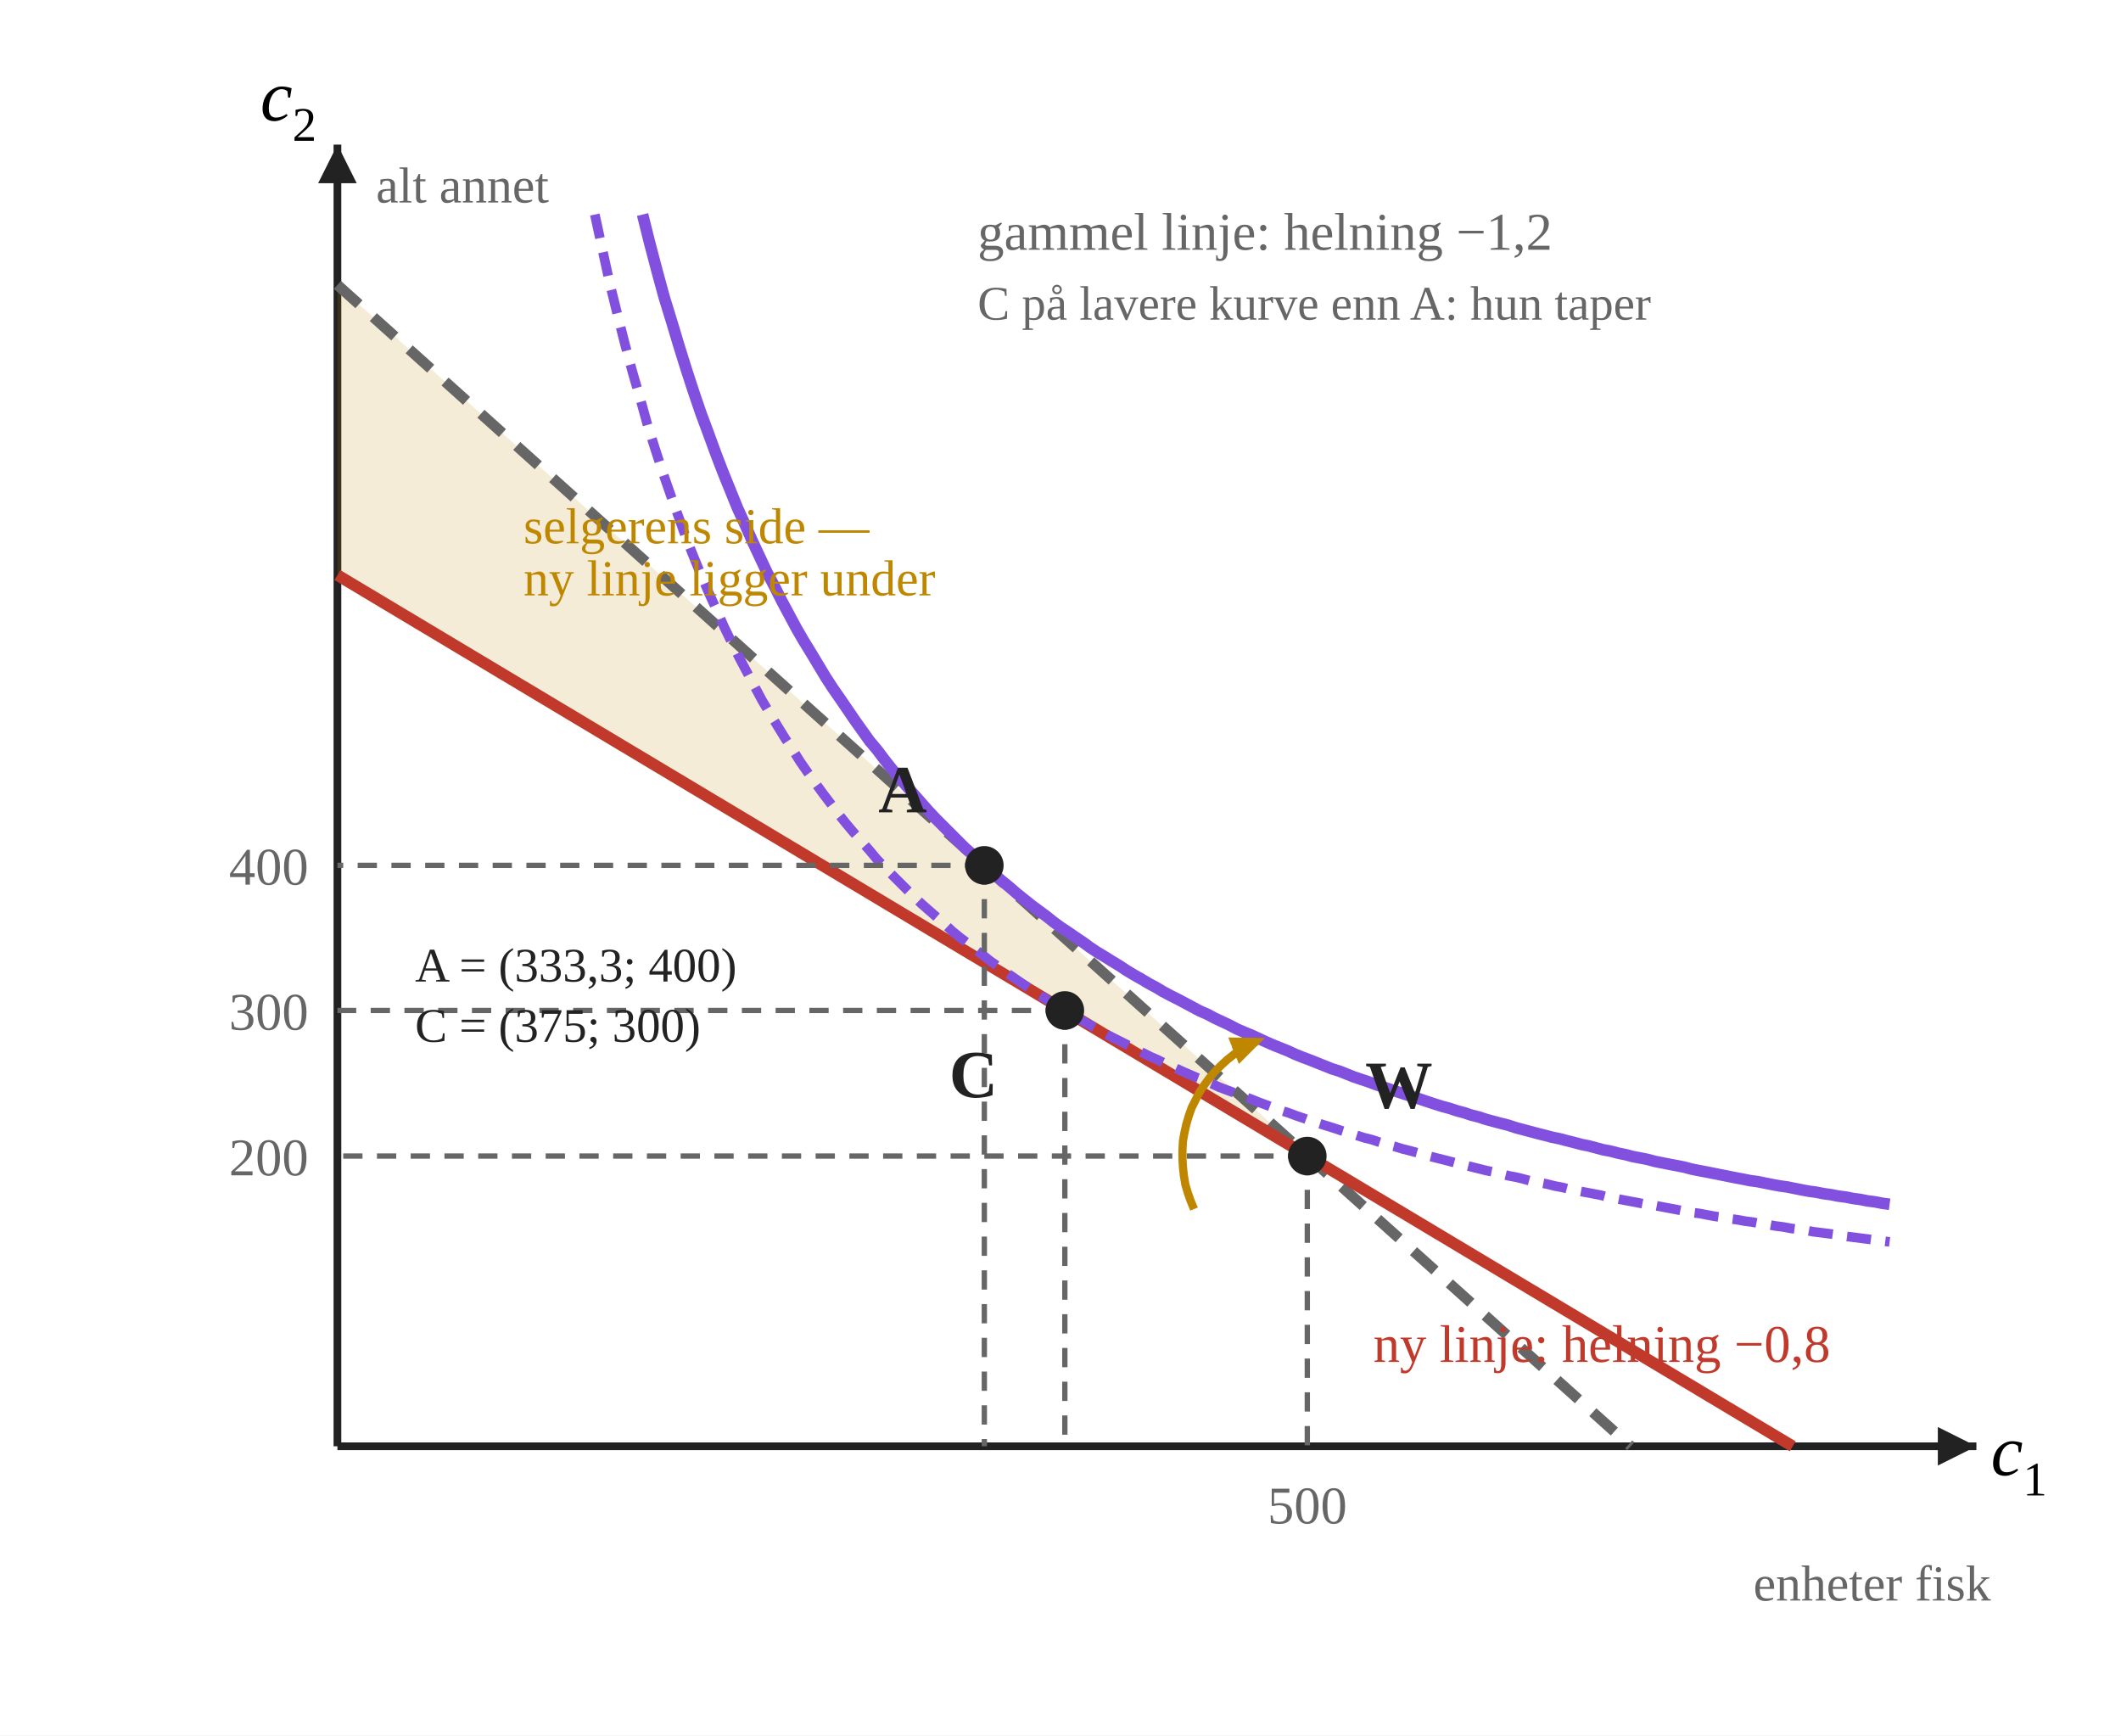
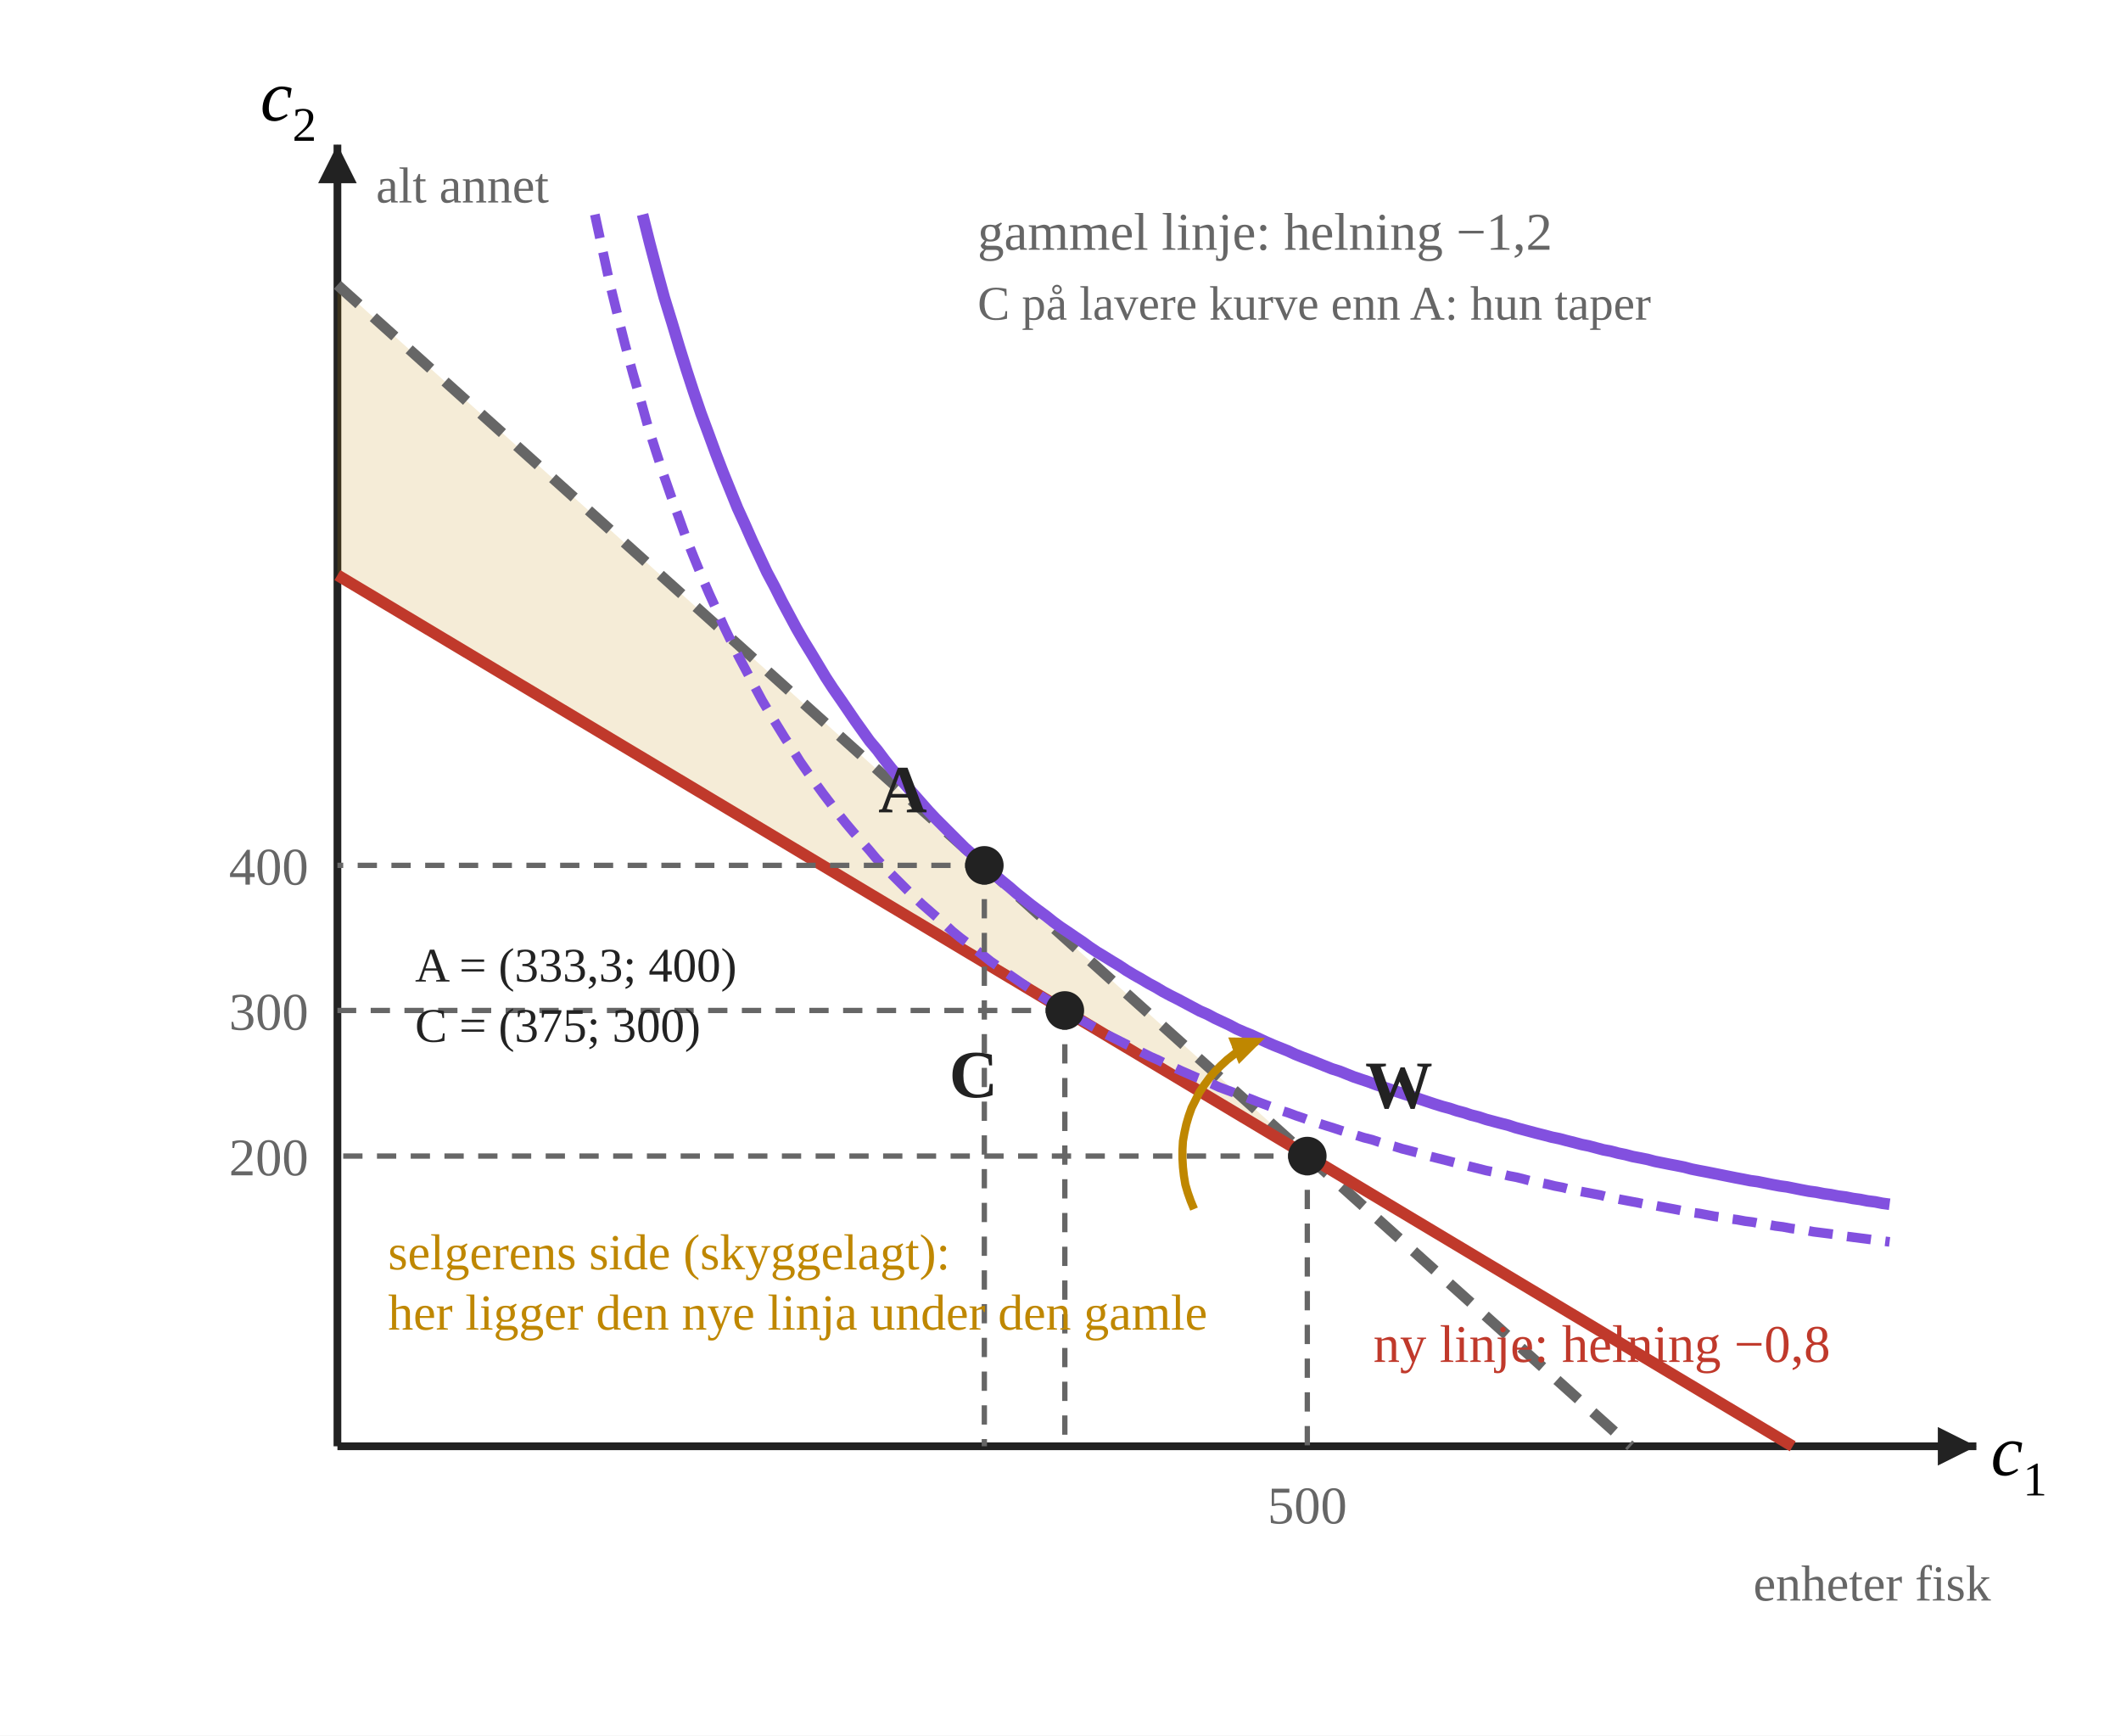
<svg xmlns="http://www.w3.org/2000/svg" viewBox="0 0 440 360" font-family="Georgia, 'Times New Roman', serif" role="img" aria-label="Laksefiskeren og prisfallet. Den gamle budsjettlinja går fra 800 enheter annet konsum til 666,7 enheter fisk med helning minus 1,2, den nye fra 600 enheter til 750 enheter fisk med den slakere helningen minus 0,8. Begge går gjennom beholdningspunktet W ved fem hundre enheter fisk og to hundre enheter annet konsum, hvor det er tegnet en rotasjonspil. Optimum A ved 333,3 enheter fisk og det nye optimum C ved 375 enheter ligger begge til venstre for W, og C ligger på en lavere indifferenskurve. Området til venstre for W er skyggelagt og merket selgerens side, der den nye linja ligger under den gamle.">
  <rect width="440" height="360" fill="#ffffff" />
  <line x1="70" y1="300" x2="410" y2="300" stroke="#222" stroke-width="1.6" />
  <line x1="70" y1="300" x2="70" y2="30" stroke="#222" stroke-width="1.6" />
  <polygon points="410,300 402,296 402,304" fill="#222" />
  <polygon points="70,30 66,38 74,38" fill="#222" />
  <text x="413.0" y="306.0" font-size="15" fill="#000" font-style="italic">c<tspan font-size="10" dy="4.2" font-style="normal">1</tspan>
  </text>
  <text x="54.0" y="25.0" font-size="15" fill="#000" font-style="italic">c<tspan font-size="10" dy="4.2" font-style="normal">2</tspan>
  </text>
  <text x="413.0" y="332.0" font-size="10.5" fill="#666" text-anchor="end">enheter fisk</text>
  <text x="78.0" y="42.0" font-size="10.5" fill="#666">alt annet</text>
  <polygon points="271.2,239.8 70.0,119.3 70.0,59.1" fill="#bf8700" opacity="0.16" />
  <line x1="70.0" y1="59.1" x2="338.3" y2="300.0" stroke="#666" stroke-width="2.2" stroke-dasharray="6 4" />
  <line x1="70.0" y1="119.3" x2="371.9" y2="300.0" stroke="#c0392b" stroke-width="2.4" />
  <polyline points="133.3,44.5 134.8,50.5 136.3,56.2 137.8,61.7 139.4,66.9 140.9,71.9 142.4,76.7 143.9,81.3 145.4,85.7 147.0,90.0 148.5,94.1 150.0,98.0 151.5,101.7 153.0,105.4 154.6,108.9 156.1,112.3 157.6,115.5 159.1,118.7 160.7,121.7 162.2,124.7 163.7,127.5 165.2,130.3 166.7,132.9 168.3,135.5 169.8,138.0 171.3,140.5 172.8,142.8 174.4,145.1 175.9,147.3 177.4,149.5 178.9,151.6 180.4,153.7 182.0,155.6 183.5,157.6 185.0,159.5 186.5,161.3 188.1,163.1 189.6,164.8 191.1,166.5 192.6,168.2 194.1,169.8 195.7,171.4 197.2,172.9 198.7,174.4 200.2,175.9 201.8,177.3 203.3,178.7 204.8,180.1 206.3,181.4 207.8,182.7 209.4,184.0 210.9,185.3 212.4,186.5 213.9,187.7 215.5,188.9 217.0,190.0 218.5,191.2 220.0,192.3 221.5,193.3 223.1,194.4 224.6,195.4 226.1,196.5 227.6,197.5 229.1,198.4 230.7,199.4 232.2,200.3 233.7,201.3 235.2,202.2 236.8,203.1 238.3,204.0 239.8,204.8 241.3,205.7 242.8,206.5 244.4,207.3 245.9,208.1 247.4,208.9 248.9,209.7 250.5,210.4 252.0,211.2 253.5,211.9 255.0,212.6 256.5,213.4 258.1,214.1 259.6,214.7 261.1,215.4 262.6,216.1 264.2,216.8 265.7,217.4 267.2,218.0 268.7,218.7 270.2,219.3 271.8,219.9 273.3,220.5 274.8,221.1 276.3,221.7 277.9,222.2 279.4,222.8 280.9,223.4 282.4,223.9 283.9,224.4 285.5,225.0 287.0,225.5 288.5,226.0 290.0,226.5 291.5,227.0 293.1,227.5 294.6,228.0 296.1,228.5 297.6,229.0 299.2,229.5 300.7,229.9 302.2,230.4 303.7,230.8 305.2,231.3 306.8,231.7 308.3,232.2 309.8,232.6 311.3,233.0 312.9,233.4 314.4,233.9 315.9,234.3 317.4,234.7 318.9,235.1 320.5,235.5 322.0,235.9 323.5,236.2 325.0,236.6 326.6,237.0 328.1,237.4 329.6,237.7 331.1,238.1 332.6,238.5 334.2,238.8 335.7,239.2 337.2,239.5 338.7,239.9 340.3,240.2 341.8,240.5 343.3,240.9 344.8,241.2 346.3,241.5 347.9,241.8 349.4,242.1 350.9,242.5 352.4,242.8 354.0,243.1 355.5,243.4 357.0,243.7 358.5,244.0 360.0,244.3 361.6,244.6 363.1,244.9 364.6,245.1 366.1,245.4 367.6,245.7 369.2,246.0 370.7,246.2 372.2,246.5 373.7,246.8 375.3,247.1 376.8,247.3 378.3,247.6 379.8,247.8 381.3,248.1 382.9,248.3 384.4,248.6 385.9,248.8 387.4,249.1 389.0,249.3 390.5,249.6 392.0,249.8" fill="none" stroke="#8250df" stroke-width="2.4" />
  <polyline points="123.4,44.5 125.0,51.9 126.5,58.8 128.1,65.3 129.7,71.6 131.3,77.5 132.9,83.0 134.4,88.4 136.0,93.4 137.6,98.3 139.2,102.9 140.8,107.3 142.3,111.5 143.9,115.5 145.5,119.4 147.1,123.1 148.7,126.6 150.2,130.0 151.8,133.3 153.4,136.5 155.0,139.5 156.6,142.5 158.1,145.3 159.7,148.0 161.3,150.6 162.9,153.2 164.5,155.6 166.0,158.0 167.6,160.3 169.2,162.5 170.8,164.7 172.4,166.8 173.9,168.8 175.5,170.8 177.1,172.7 178.7,174.5 180.3,176.3 181.8,178.1 183.4,179.8 185.0,181.4 186.6,183.0 188.2,184.6 189.7,186.1 191.3,187.6 192.9,189.0 194.5,190.4 196.1,191.8 197.6,193.2 199.2,194.5 200.8,195.7 202.4,197.0 204.0,198.2 205.5,199.4 207.1,200.5 208.7,201.7 210.3,202.8 211.9,203.9 213.4,204.9 215.0,206.0 216.6,207.0 218.2,208.0 219.8,208.9 221.3,209.9 222.9,210.8 224.5,211.7 226.1,212.6 227.7,213.5 229.2,214.4 230.8,215.2 232.4,216.0 234.0,216.8 235.6,217.6 237.1,218.4 238.7,219.2 240.3,219.9 241.9,220.7 243.5,221.4 245.0,222.1 246.6,222.8 248.2,223.5 249.8,224.1 251.4,224.8 252.9,225.5 254.5,226.1 256.1,226.7 257.7,227.3 259.3,227.9 260.8,228.5 262.4,229.1 264.0,229.7 265.6,230.3 267.2,230.8 268.8,231.4 270.3,231.9 271.9,232.5 273.5,233.0 275.1,233.5 276.7,234.0 278.2,234.5 279.8,235.0 281.4,235.5 283.0,236.0 284.6,236.4 286.1,236.9 287.7,237.4 289.3,237.8 290.9,238.3 292.5,238.7 294.0,239.1 295.6,239.6 297.2,240.0 298.8,240.4 300.4,240.8 301.9,241.2 303.5,241.6 305.1,242.0 306.7,242.4 308.3,242.8 309.8,243.1 311.4,243.5 313.0,243.9 314.6,244.2 316.2,244.6 317.7,245.0 319.3,245.3 320.9,245.6 322.5,246.0 324.1,246.3 325.6,246.7 327.2,247.0 328.8,247.3 330.4,247.6 332.0,247.9 333.5,248.3 335.1,248.6 336.7,248.9 338.3,249.2 339.9,249.5 341.4,249.8 343.0,250.0 344.6,250.3 346.2,250.6 347.8,250.9 349.3,251.2 350.9,251.5 352.5,251.7 354.1,252.0 355.7,252.3 357.2,252.5 358.8,252.8 360.4,253.0 362.0,253.3 363.6,253.5 365.1,253.8 366.7,254.0 368.3,254.3 369.9,254.5 371.5,254.8 373.0,255.0 374.6,255.2 376.2,255.5 377.8,255.7 379.4,255.9 380.9,256.1 382.5,256.4 384.1,256.6 385.7,256.8 387.3,257.0 388.8,257.2 390.4,257.4 392.0,257.6" fill="none" stroke="#8250df" stroke-width="2.0" stroke-dasharray="5 3" />
  <line x1="271.2" y1="239.8" x2="271.2" y2="300.0" stroke="#666" stroke-width="1.1" stroke-dasharray="4 3" />
  <line x1="271.2" y1="239.8" x2="70.0" y2="239.8" stroke="#666" stroke-width="1.1" stroke-dasharray="4 3" />
  <circle cx="271.2" cy="239.8" r="4" fill="#222" />
  <text x="283.2" y="229.8" font-size="14" font-weight="bold" fill="#222">W</text>
  <text x="271.2" y="316.0" font-size="11" fill="#666" text-anchor="middle">500</text>
  <text x="64.0" y="243.8" font-size="11" fill="#666" text-anchor="end">200</text>
  <line x1="204.2" y1="179.5" x2="204.2" y2="300.0" stroke="#666" stroke-width="1.1" stroke-dasharray="4 3" />
  <line x1="204.2" y1="179.5" x2="70.0" y2="179.5" stroke="#666" stroke-width="1.1" stroke-dasharray="4 3" />
  <circle cx="204.2" cy="179.5" r="4" fill="#222" />
  <text x="182.2" y="168.5" font-size="14" font-weight="bold" fill="#222">A</text>
  <text x="64.0" y="183.5" font-size="11" fill="#666" text-anchor="end">400</text>
  <line x1="220.9" y1="209.6" x2="220.9" y2="300.0" stroke="#666" stroke-width="1.1" stroke-dasharray="4 3" />
  <line x1="220.9" y1="209.6" x2="70.0" y2="209.6" stroke="#666" stroke-width="1.1" stroke-dasharray="4 3" />
  <circle cx="220.9" cy="209.6" r="4" fill="#222" />
  <text x="196.9" y="227.6" font-size="14" font-weight="bold" fill="#222">C</text>
  <text x="64.0" y="213.6" font-size="11" fill="#666" text-anchor="end">300</text>
  <polyline points="247.7,250.8 247.0,249.1 246.4,247.4 245.9,245.7 245.6,243.9 245.4,242.1 245.3,240.3 245.3,238.5 245.4,236.7 245.7,235.0 246.1,233.2 246.6,231.5 247.2,229.8 248.0,228.2 248.8,226.6 249.8,225.1 250.9,223.6 252.0,222.3 253.3,221.0 254.6,219.8 256.0,218.7 257.5,217.7 259.1,216.8 260.7,216.0" fill="none" stroke="#bf8700" stroke-width="1.7" />
  <line x1="260.7" y1="216.0" x2="255.9" y2="218.0" stroke="#bf8700" stroke-width="1.7" />
  <polygon points="262.4,215.3 257.0,220.7 254.8,215.2" fill="#bf8700" opacity="1.0" />
-   <text x="108.6" y="112.7" font-size="10.5" fill="#bf8700">selgerens side —</text>
-   <text x="108.6" y="123.5" font-size="10.5" fill="#bf8700">ny linje ligger under</text>
+   <text x="80.5" y="263.3" font-size="10.5" fill="#bf8700">selgerens side (skyggelagt):</text>
+   <text x="80.5" y="275.8" font-size="10.5" fill="#bf8700">her ligger den nye linja under den gamle</text>
  <text x="202.8" y="51.8" font-size="11" fill="#666">gammel linje: helning −1,2</text>
  <text x="284.9" y="282.5" font-size="11" fill="#c0392b">ny linje: helning −0,8</text>
  <text x="202.8" y="66.3" font-size="10" fill="#666">C på lavere kurve enn A: hun taper</text>
  <text x="86.1" y="203.6" font-size="10" fill="#222">A = (333,3; 400)</text>
  <text x="86.1" y="216.1" font-size="10" fill="#222">C = (375; 300)</text>
</svg>
